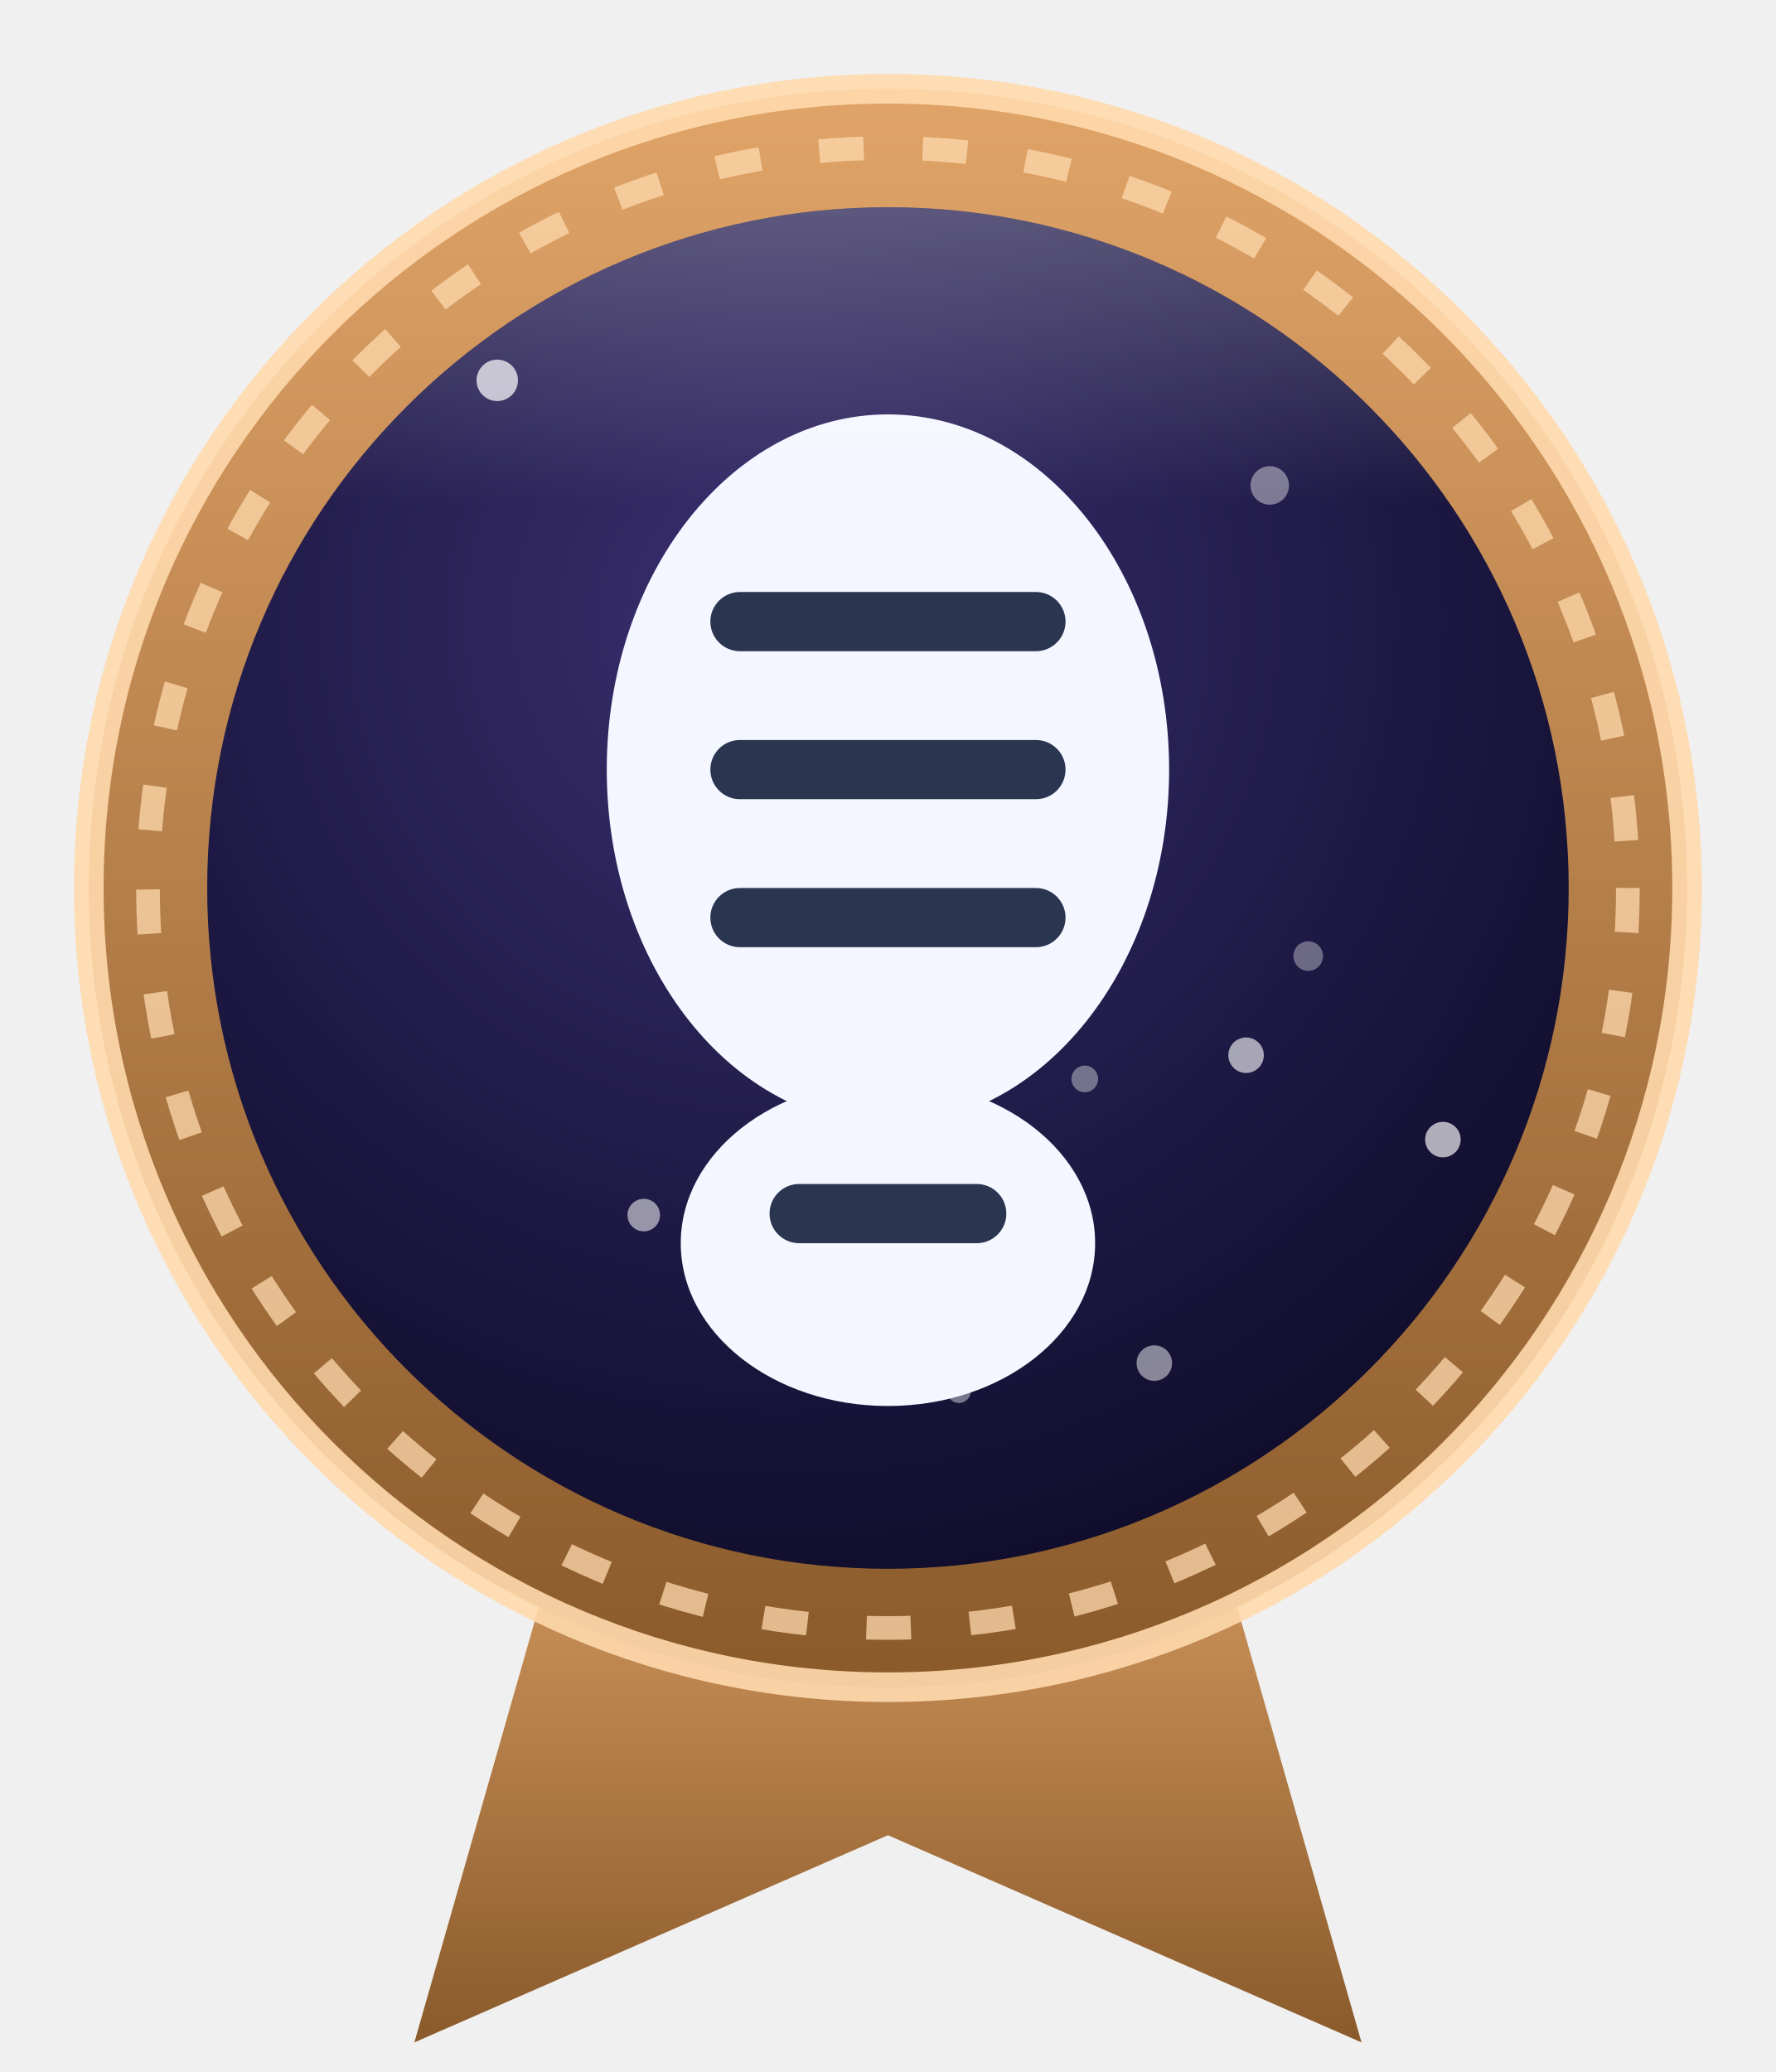
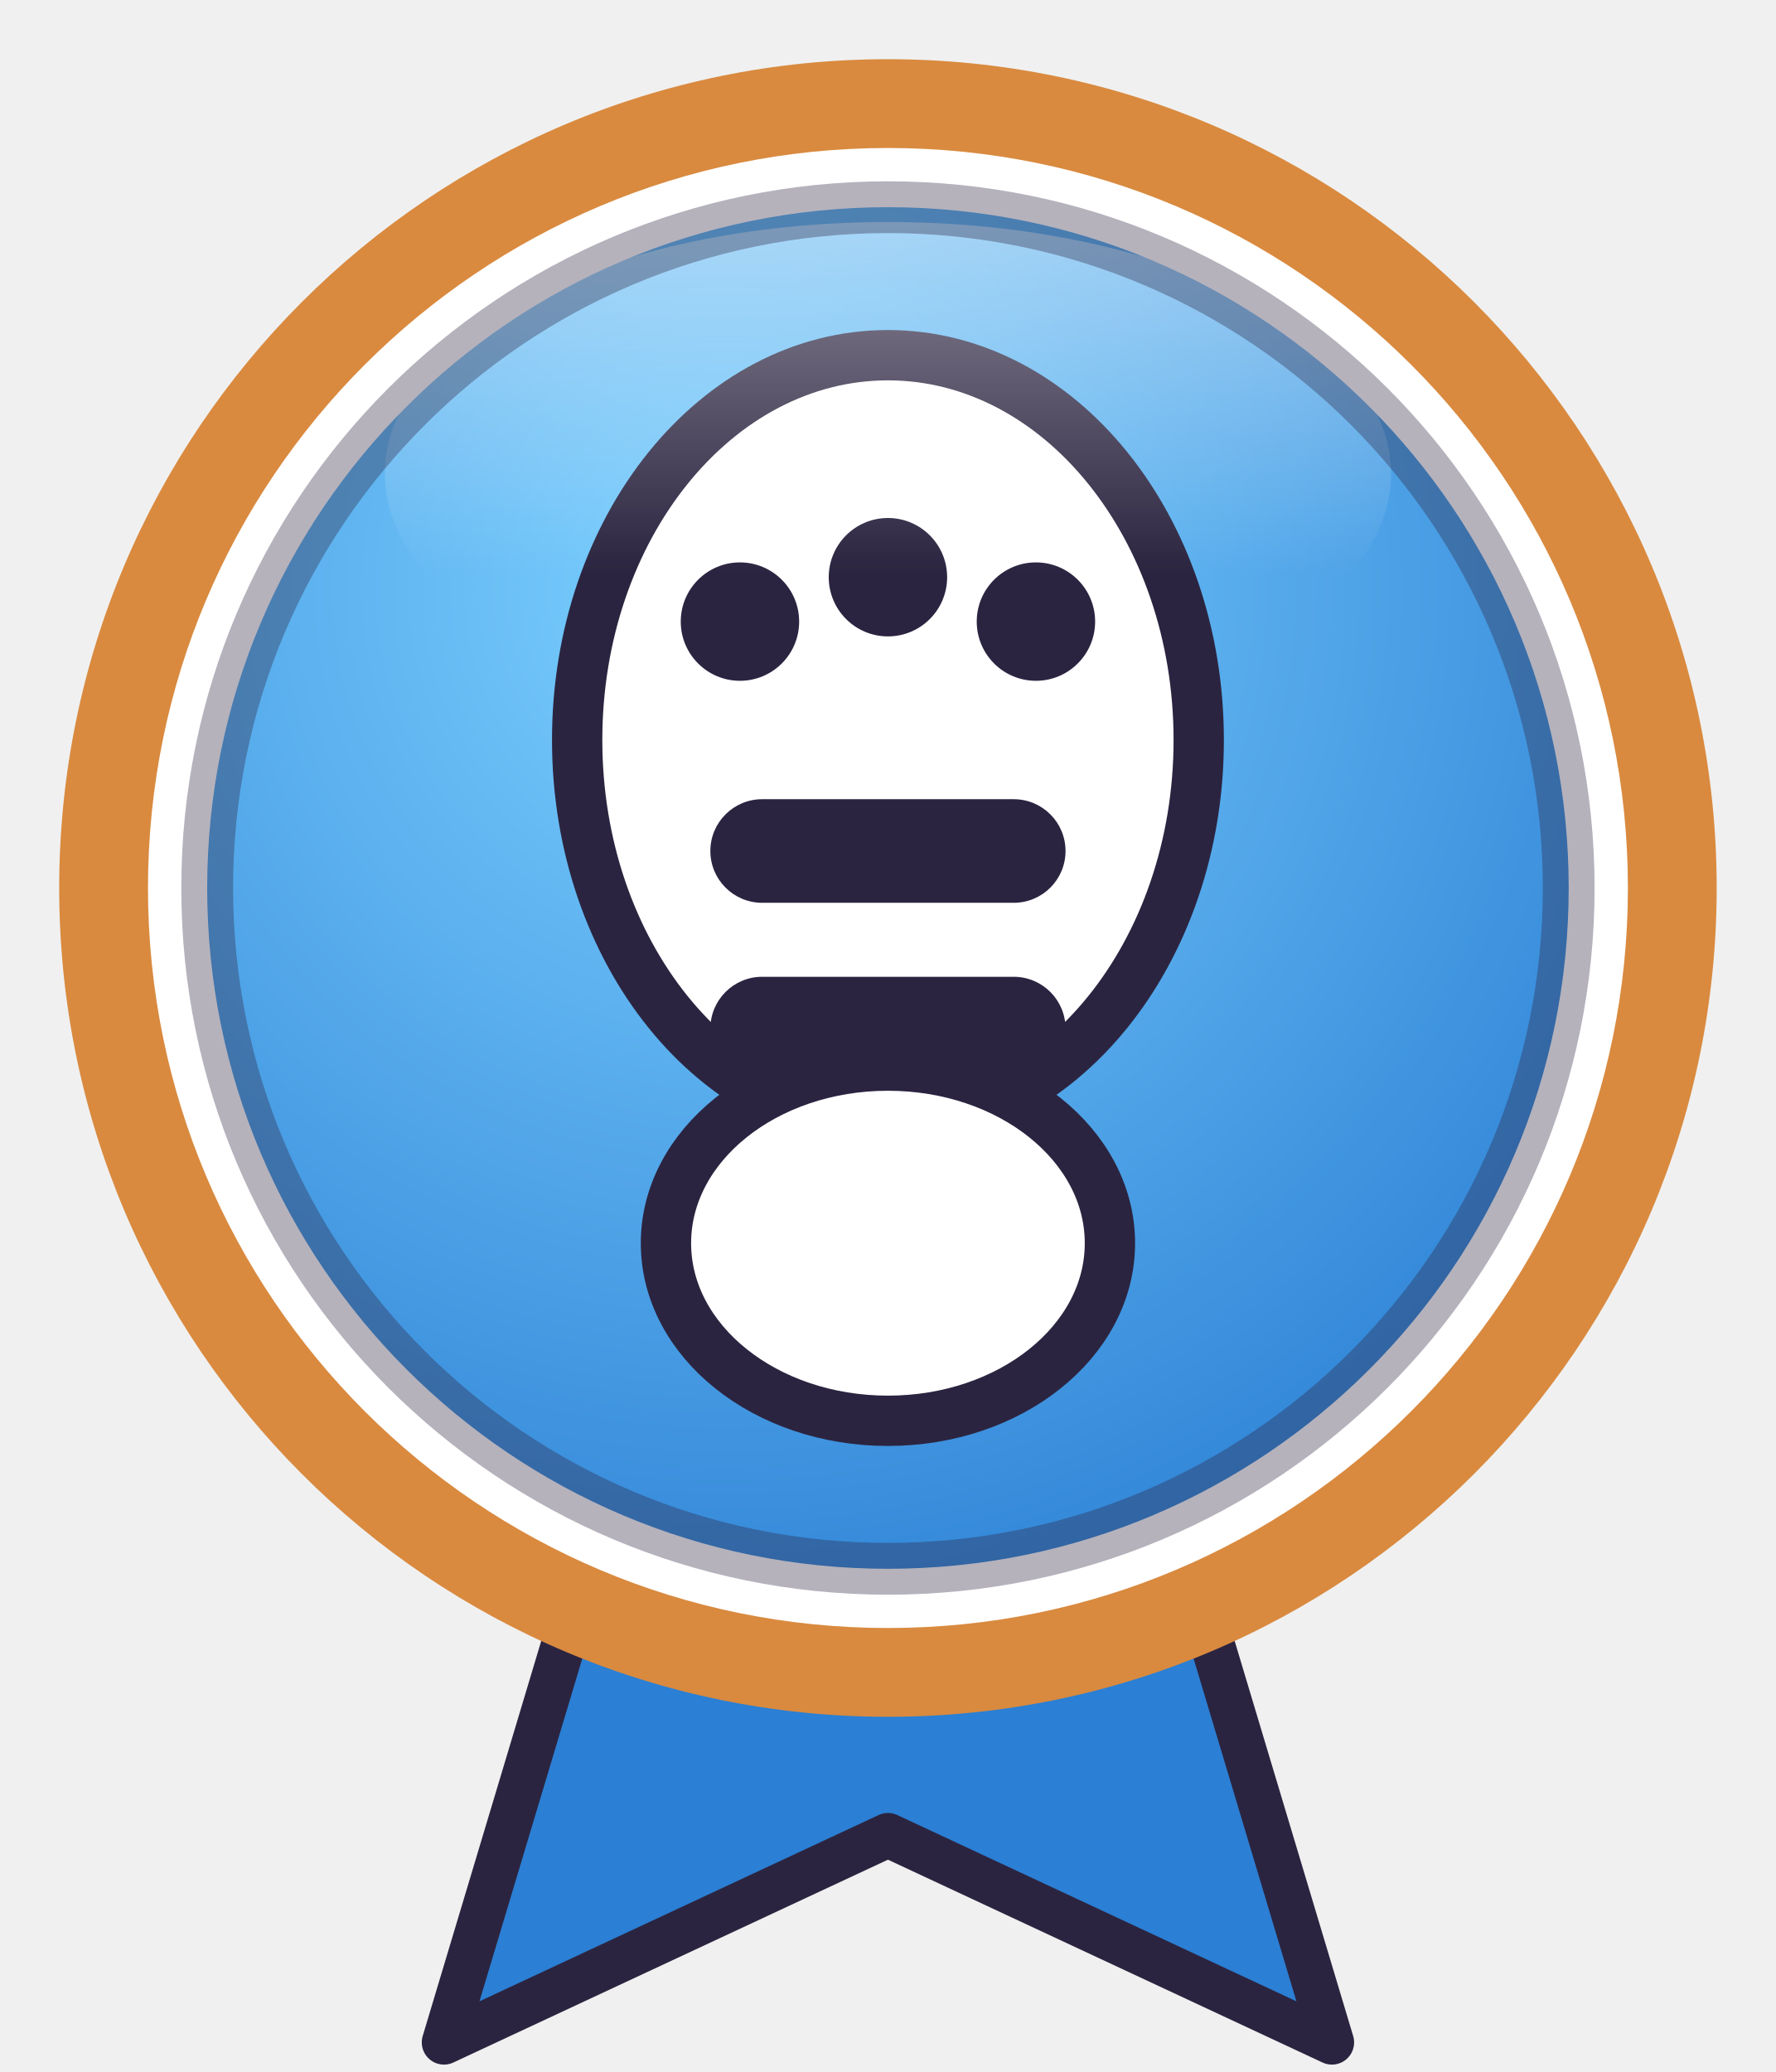
<svg xmlns="http://www.w3.org/2000/svg" viewBox="0 0 120 140" width="120" height="140" role="img">
  <defs>
-     <radialGradient id="b_first_worksheet_sky" cx="42%" cy="30%" r="86%">
-       <stop offset="0%" stop-color="#3b2f70" />
-       <stop offset="58%" stop-color="#1b1740" />
-       <stop offset="100%" stop-color="#0a0820" />
+     <radialGradient id="k_first_worksheet_f" cx="38%" cy="28%" r="84%">
+       <stop offset="0%" stop-color="#7bd0ff" />
+       <stop offset="100%" stop-color="#2b7fd4" />
    </radialGradient>
-     <linearGradient id="b_first_worksheet_ring" x1="0" y1="0" x2="0" y2="1">
-       <stop offset="0%" stop-color="#e0a468" />
-       <stop offset="100%" stop-color="#8a5a2b" />
+     <linearGradient id="k_first_worksheet_g" x1="0" y1="0" x2="0" y2="1">
+       <stop offset="0%" stop-color="#fff" stop-opacity="0.45" />
+       <stop offset="70%" stop-color="#fff" stop-opacity="0" />
    </linearGradient>
-     <linearGradient id="b_first_worksheet_sheen" x1="0" y1="0" x2="0" y2="1">
-       <stop offset="0%" stop-color="#fff" stop-opacity="0.30" />
-       <stop offset="60%" stop-color="#fff" stop-opacity="0" />
-     </linearGradient>
-     <clipPath id="b_first_worksheet_disc">
-       <circle cx="60" cy="60" r="46" />
-     </clipPath>
  </defs>
-   <path d="M40 96 L28 138 L60 124 L92 138 L80 96 Z" fill="url(#b_first_worksheet_ring)" />
-   <circle cx="60" cy="60" r="54" fill="url(#b_first_worksheet_ring)" />
-   <circle cx="60" cy="60" r="54" fill="none" stroke="#ffd9ad" stroke-width="2" stroke-opacity="0.9" />
-   <circle cx="60" cy="60" r="50" fill="none" stroke="#ffd9ad" stroke-width="1.6" stroke-dasharray="3 4" stroke-opacity="0.75" />
-   <circle cx="60" cy="60" r="46" fill="url(#b_first_worksheet_sky)" />
-   <g clip-path="url(#b_first_worksheet_disc)">
-     <circle cx="84.2" cy="71.3" r="1.2" fill="#fff" opacity="0.61" />
-     <circle cx="88.4" cy="64.6" r="1.0" fill="#fff" opacity="0.35" />
-     <circle cx="64.8" cy="94.0" r="0.8" fill="#fff" opacity="0.42" />
-     <circle cx="85.8" cy="32.8" r="1.3" fill="#fff" opacity="0.41" />
-     <circle cx="56.6" cy="80.0" r="1.0" fill="#fff" opacity="0.74" />
-     <circle cx="33.6" cy="25.7" r="1.4" fill="#fff" opacity="0.71" />
-     <circle cx="73.3" cy="72.9" r="0.9" fill="#fff" opacity="0.38" />
-     <circle cx="48.8" cy="54.9" r="1.4" fill="#fff" opacity="0.63" />
-     <circle cx="54.0" cy="83.8" r="1.0" fill="#fff" opacity="0.56" />
-     <circle cx="78.0" cy="92.1" r="1.2" fill="#fff" opacity="0.49" />
-     <circle cx="74.2" cy="64.8" r="1.3" fill="#fff" opacity="0.88" />
-     <circle cx="43.5" cy="82.1" r="1.1" fill="#fff" opacity="0.54" />
-     <circle cx="49.0" cy="67.5" r="0.8" fill="#fff" opacity="0.71" />
-     <circle cx="68.8" cy="80.6" r="1.4" fill="#fff" opacity="0.79" />
-     <circle cx="59.2" cy="41.8" r="1.5" fill="#fff" opacity="0.83" />
-     <circle cx="97.5" cy="77.0" r="1.2" fill="#fff" opacity="0.66" />
-     <g>
-       <ellipse cx="60" cy="52" rx="19" ry="24" fill="#f4f7ff" />
-       <ellipse cx="60" cy="84" rx="14" ry="11" fill="#f4f7ff" />
-       <g fill="#2a3550">
-         <rect x="48" y="40" width="24" height="4" rx="2" />
-         <rect x="48" y="50" width="24" height="4" rx="2" />
-         <rect x="48" y="60" width="24" height="4" rx="2" />
-         <rect x="52" y="80" width="16" height="4" rx="2" />
-       </g>
-     </g>
-     <ellipse cx="60" cy="30" rx="40" ry="20" fill="url(#b_first_worksheet_sheen)" />
-   </g>
+   <path d="M42 98 L30 138 L60 124 L90 138 L78 98 Z" fill="#2b7fd4" stroke="#2b2440" stroke-width="3" stroke-linejoin="round" />
+   <circle cx="60" cy="60" r="56" fill="#d98a3f" />
+   <circle cx="60" cy="60" r="50" fill="#fff" />
+   <circle cx="60" cy="60" r="46" fill="url(#k_first_worksheet_f)" />
+   <ellipse cx="60" cy="50" rx="21" ry="26" fill="#fff" stroke="#2b2440" stroke-width="3.4" stroke-linejoin="round" stroke-linecap="round" />
+   <ellipse cx="60" cy="84" rx="15" ry="12" fill="#fff" stroke="#2b2440" stroke-width="3.4" stroke-linejoin="round" stroke-linecap="round" />
+   <circle cx="50" cy="42" r="4" fill="#2b2440" />
+   <circle cx="60" cy="39" r="4" fill="#2b2440" />
+   <circle cx="70" cy="42" r="4" fill="#2b2440" />
+   <rect x="48" y="54" width="24" height="7" rx="3.5" fill="#2b2440" />
+   <rect x="48" y="66" width="24" height="7" rx="3.5" fill="#2b2440" />
+   <ellipse cx="60" cy="32" rx="34" ry="17" fill="url(#k_first_worksheet_g)" />
+   <circle cx="60" cy="60" r="46" fill="none" stroke="#2b2440" stroke-width="3.5" stroke-opacity="0.35" />
</svg>
